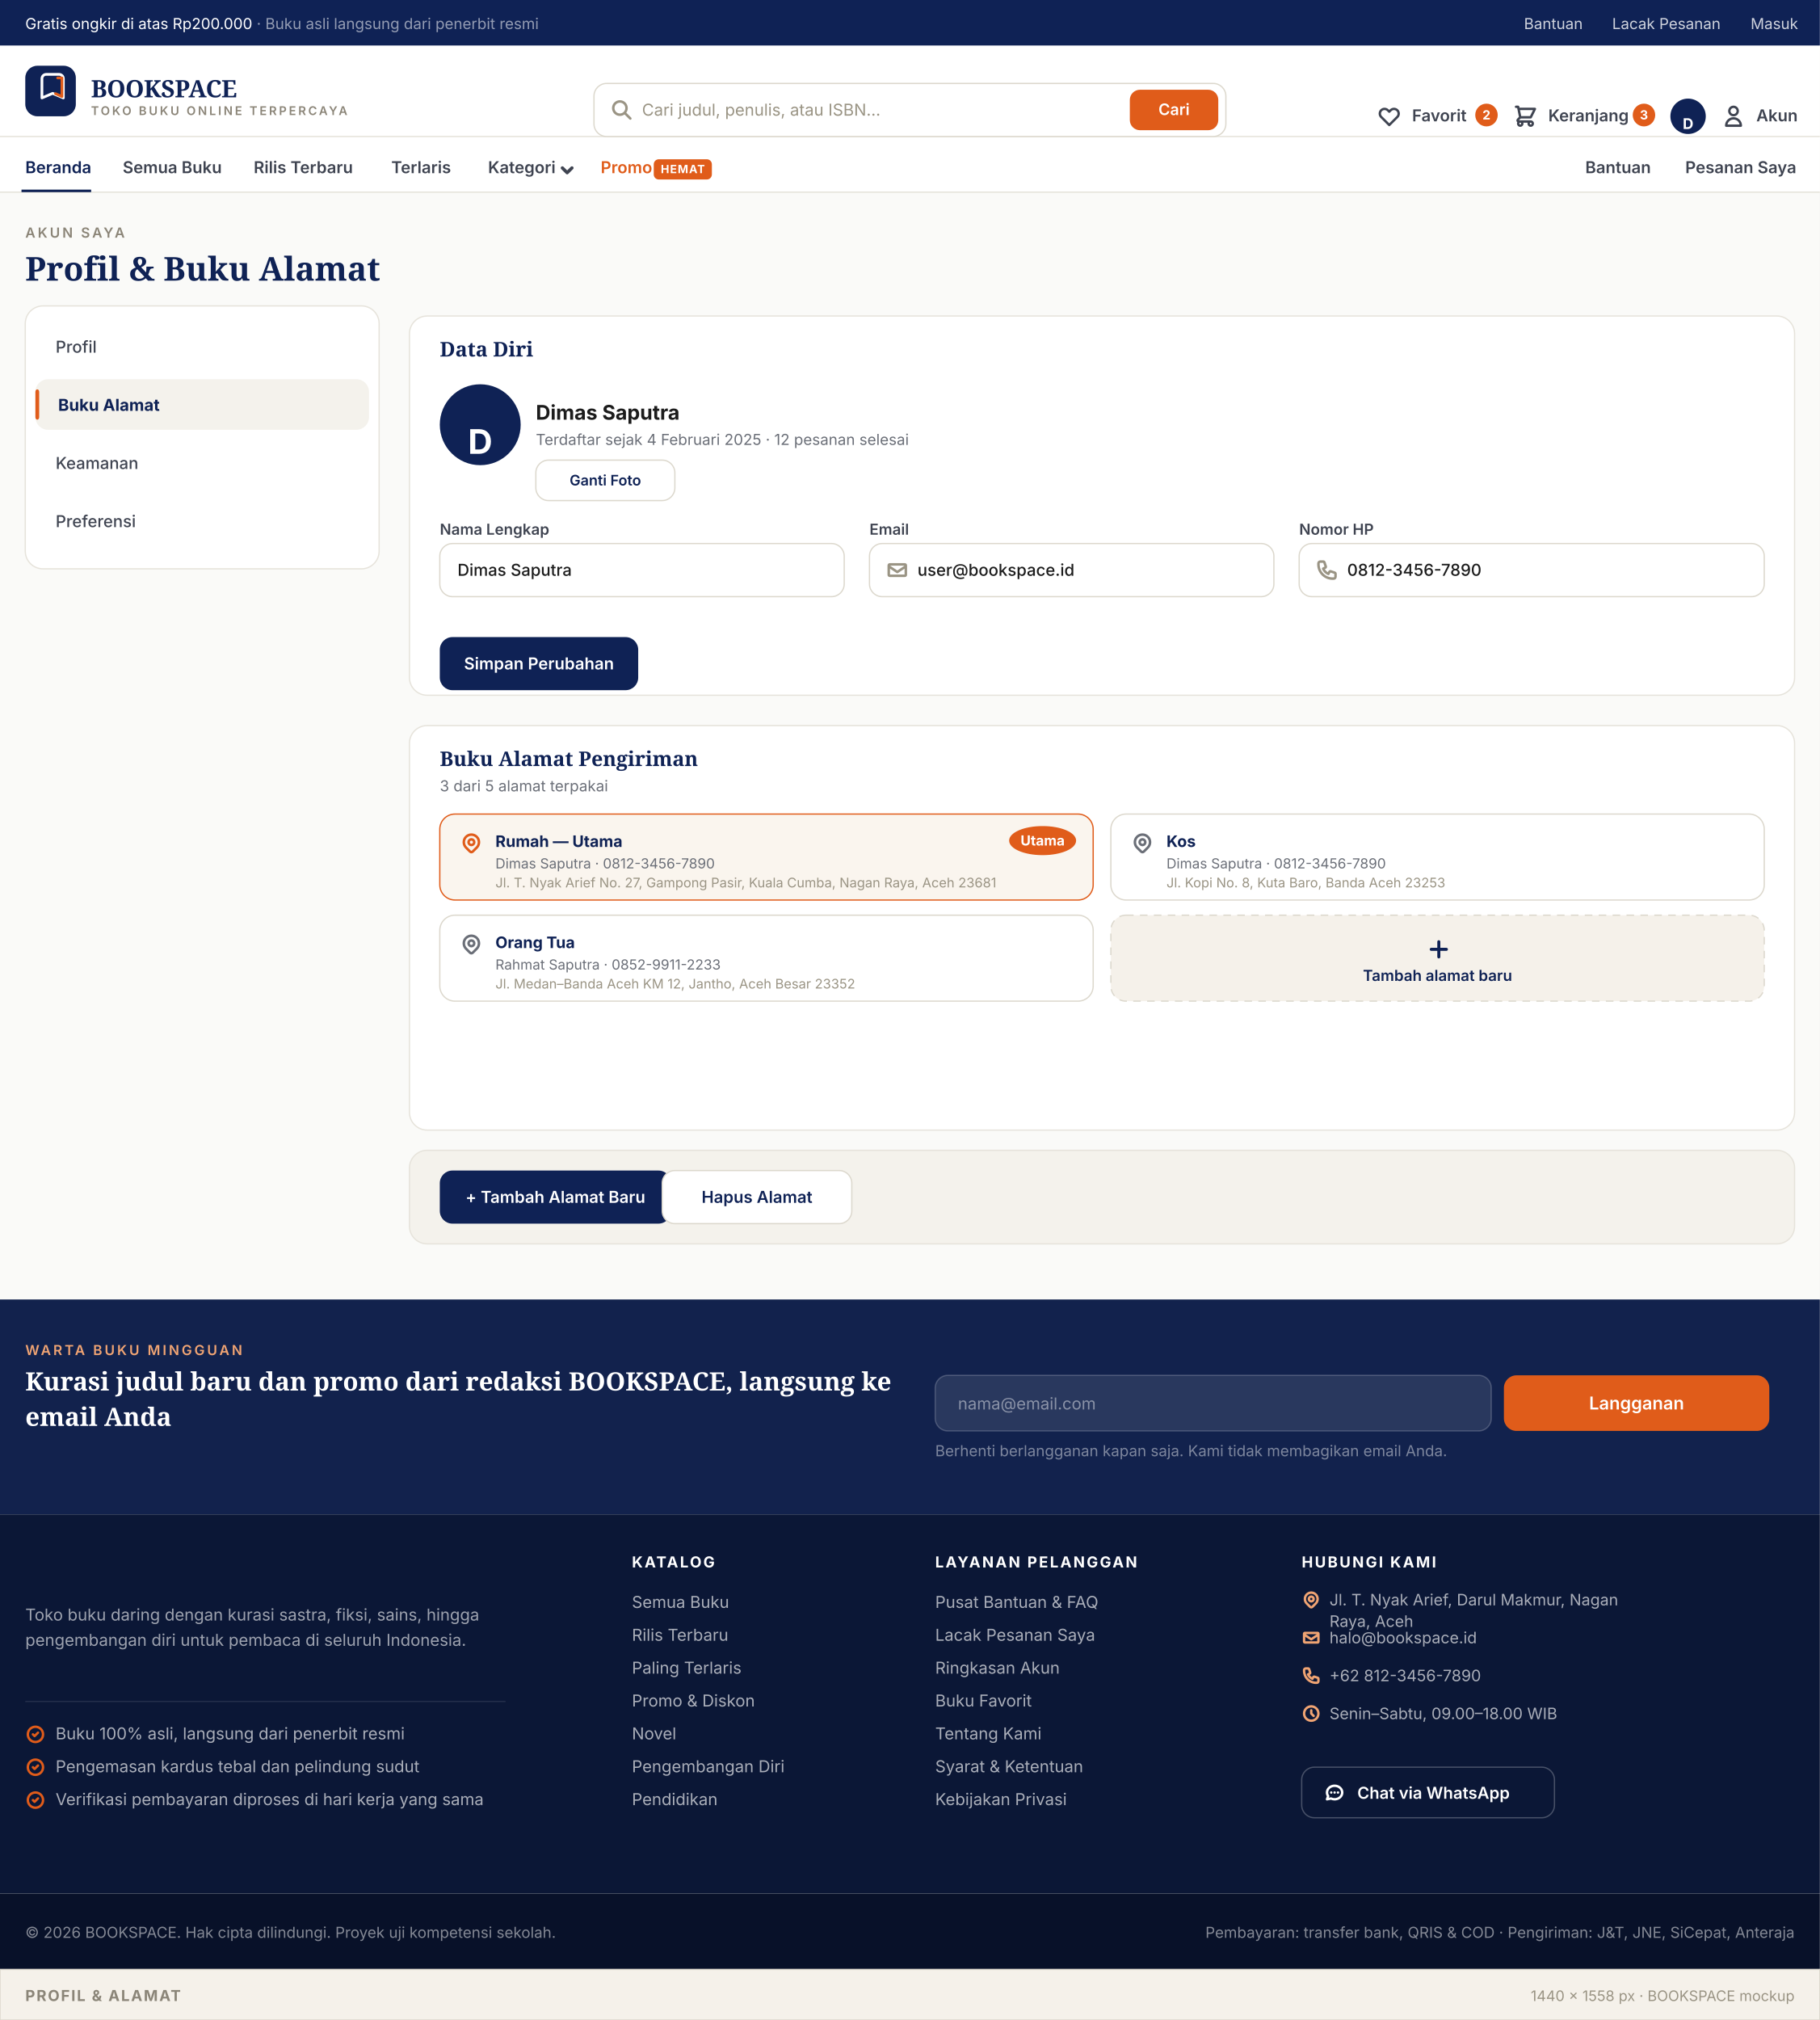
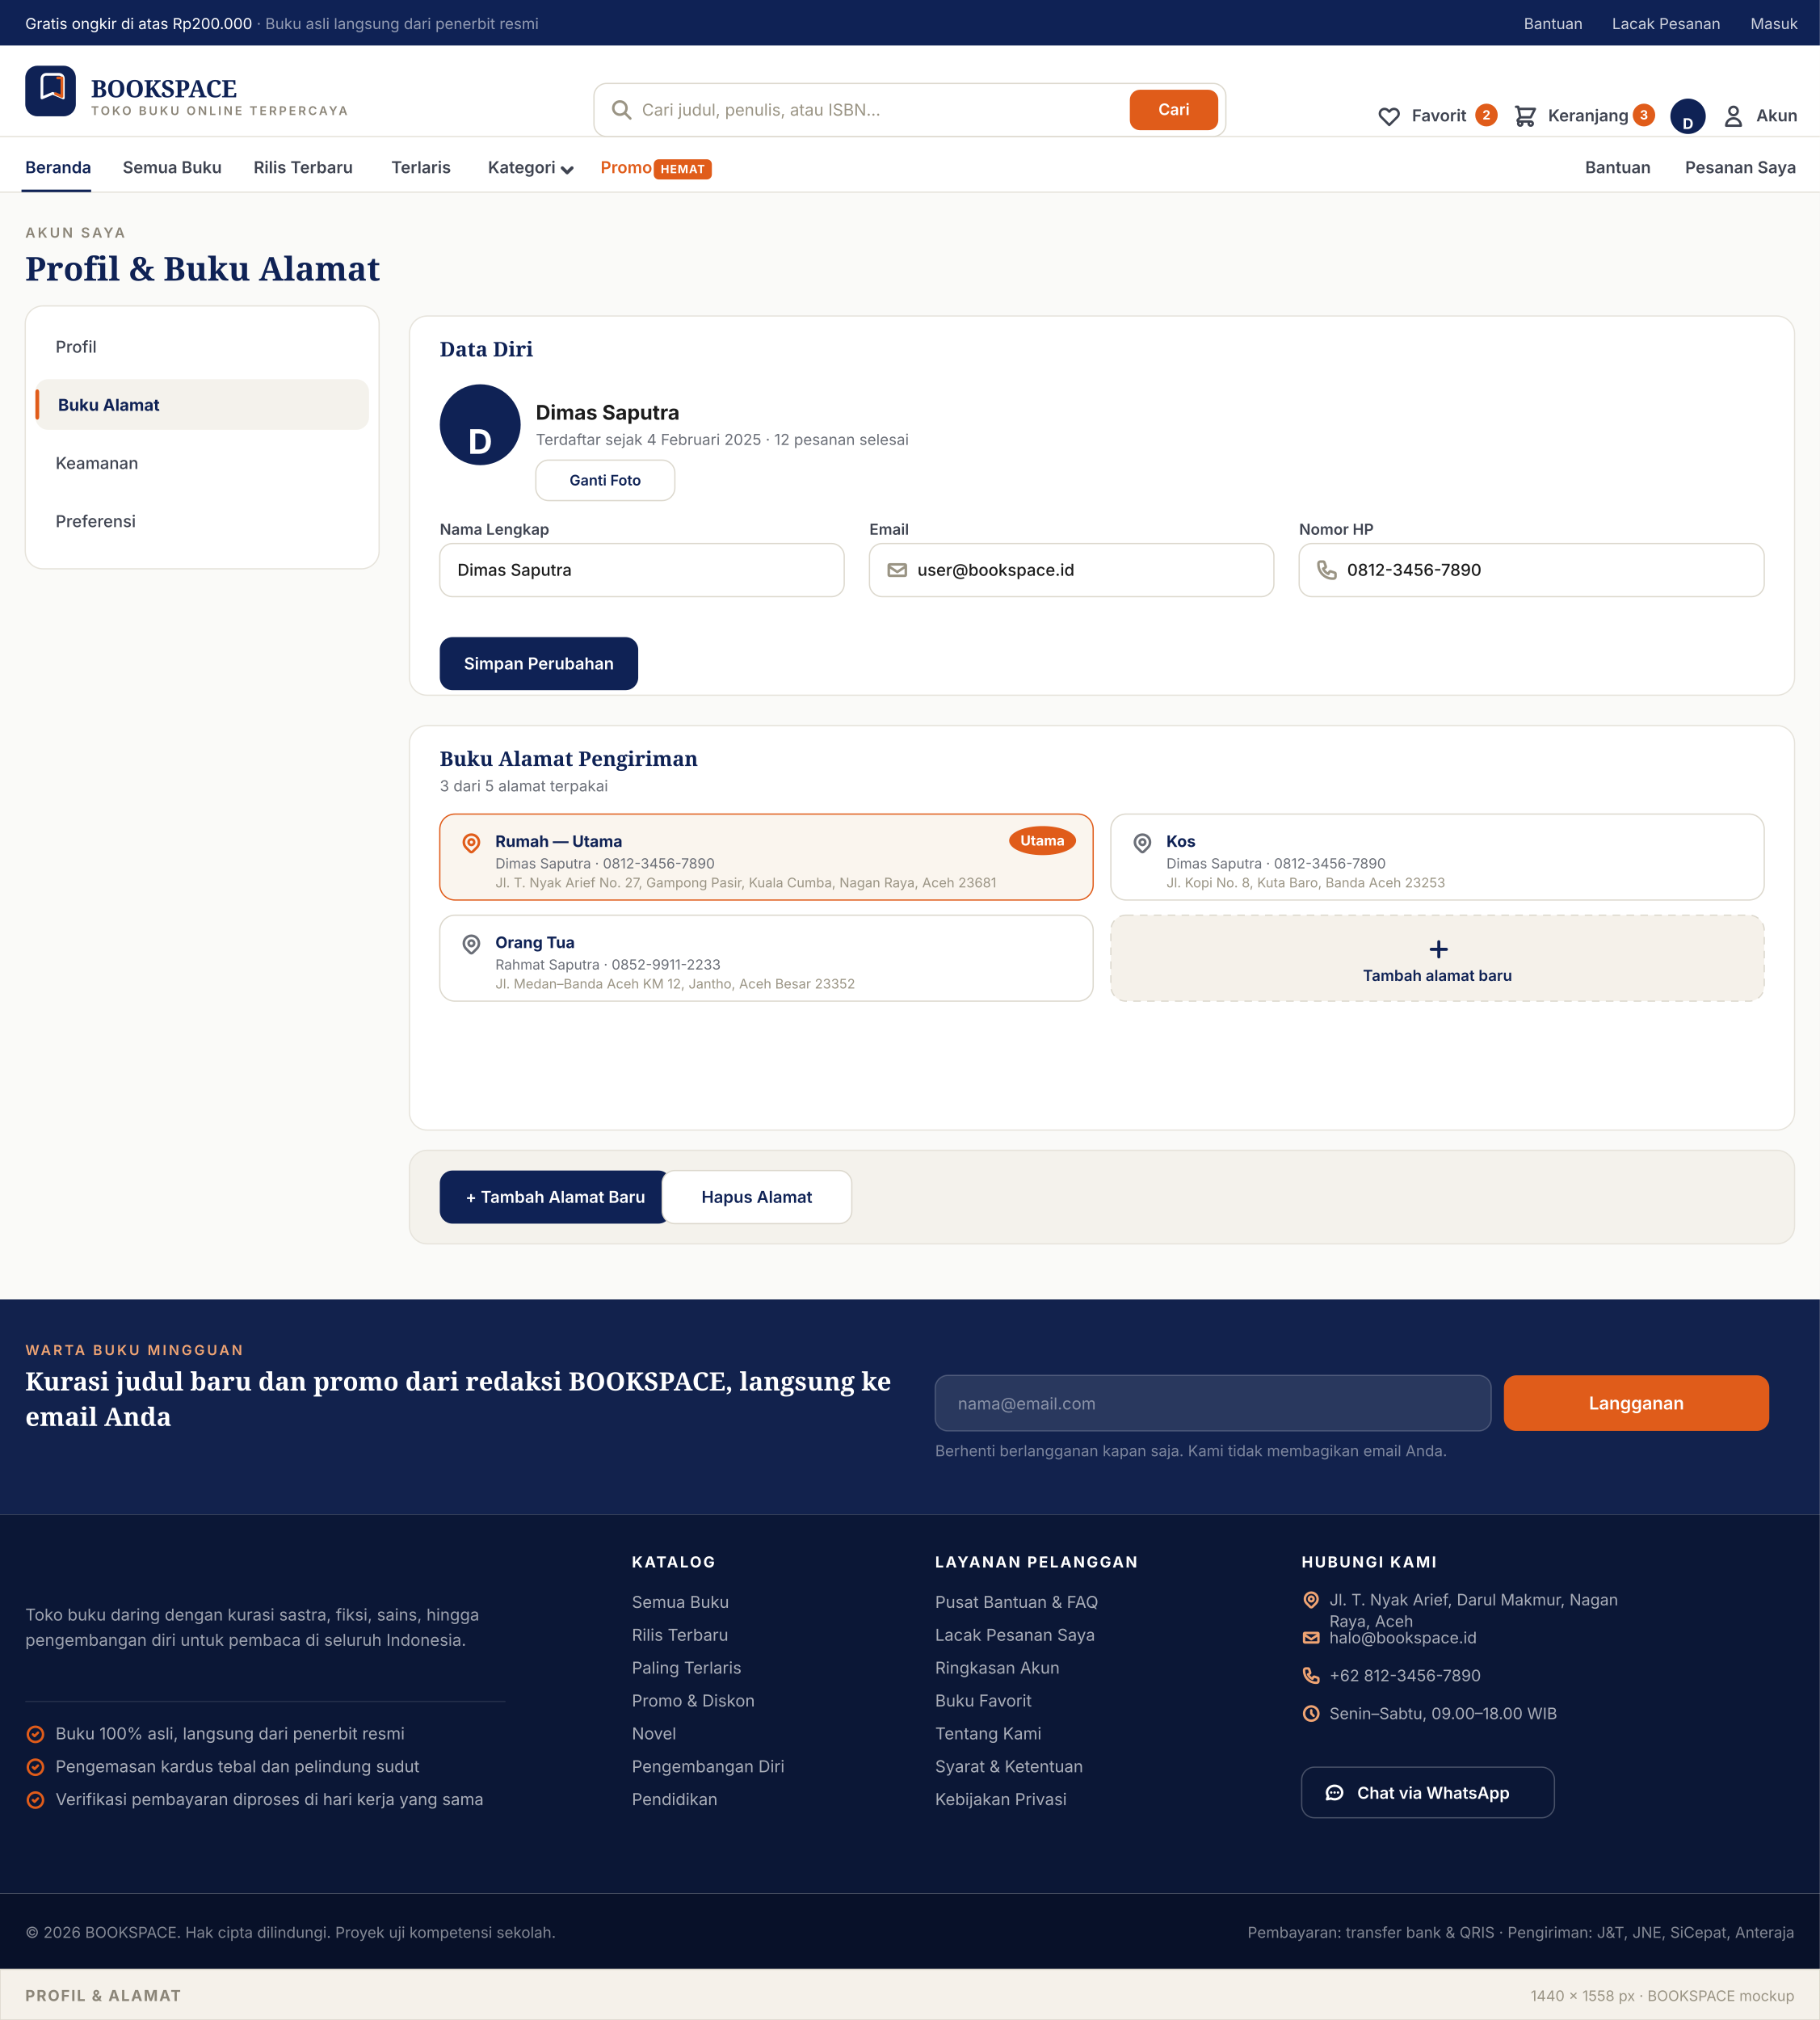
<svg xmlns="http://www.w3.org/2000/svg" id="12 Profil &amp; Alamat" width="1440" height="1598" viewBox="0 0 1440 1598">
  <rect x="0" y="0" width="1440" height="1558" rx="0" fill="#fafaf8" />
  <g>
    <rect x="0" y="0" width="1440" height="152" rx="0" fill="#ffffff" />
    <rect x="0" y="0" width="1440" height="36" rx="0" fill="#0f2255" />
    <text x="20" y="23" font-family="Inter, Helvetica, Arial, sans-serif" font-size="12" font-weight="400" text-anchor="start" fill="#ffffff">Gratis ongkir di atas Rp200.000</text>
    <text x="203.08" y="23" font-family="Inter, Helvetica, Arial, sans-serif" font-size="12" font-weight="400" text-anchor="start" fill="rgba(255,255,255,.55)">· Buku asli langsung dari penerbit resmi</text>
    <text x="1385.2" y="23" font-family="Inter, Helvetica, Arial, sans-serif" font-size="12" font-weight="400" text-anchor="start" fill="rgba(255,255,255,.8)">Masuk</text>
    <text x="1275.68" y="23" font-family="Inter, Helvetica, Arial, sans-serif" font-size="12" font-weight="400" text-anchor="start" fill="rgba(255,255,255,.8)">Lacak Pesanan</text>
    <text x="1205.88" y="23" font-family="Inter, Helvetica, Arial, sans-serif" font-size="12" font-weight="400" text-anchor="start" fill="rgba(255,255,255,.8)">Bantuan</text>
    <line x1="0" y1="108" x2="1440" y2="108" stroke="#e6e3db" stroke-width="1" />
    <rect x="20" y="52" width="40" height="40" rx="9.6" fill="#0f2255" />
    <path d="M6 5.5a3 3 0 013-3h9a3 3 0 013 3v13.5l-7.5-3.2L6 19V5.5z" fill="none" stroke="#ffffff" stroke-width="1.9" stroke-linecap="round" stroke-linejoin="round" transform="translate(26.4,56) scale(1.13)" />
    <path d="M17 5h3v13l-4.5-2" fill="none" stroke="#e05c1a" stroke-width="1.9" stroke-linecap="round" stroke-linejoin="round" transform="translate(26.4,56) scale(1.13)" />
    <text x="72" y="77" font-family="Lora, Georgia, serif" font-size="19" font-weight="700" letter-spacing="-0.3" text-anchor="start" fill="#0f2255">BOOKSPACE</text>
    <text x="72" y="91" font-family="Inter, Helvetica, Arial, sans-serif" font-size="9.5" font-weight="600" letter-spacing="1.7" text-anchor="start" fill="#8b8578">TOKO BUKU ONLINE TERPERCAYA</text>
    <rect x="470" y="66" width="500" height="42" rx="10" fill="#ffffff" stroke="#dcd8cd" stroke-width="1" />
    <g transform="translate(483,78) scale(0.75)">
      <path d="M21 21l-6-6m2-5a7 7 0 11-14 0 7 7 0 0114 0z" fill="none" stroke="#9a9484" stroke-width="2.67" stroke-linecap="round" stroke-linejoin="round" />
    </g>
    <text x="508" y="91.5" font-family="Inter, Helvetica, Arial, sans-serif" font-size="13" font-weight="400" text-anchor="start" fill="#9a9484">Cari judul, penulis, atau ISBN…</text>
    <rect x="894" y="71" width="70" height="32" rx="8" fill="#e05c1a" />
    <text x="929" y="91" font-family="Inter, Helvetica, Arial, sans-serif" font-size="12.5" font-weight="600" text-anchor="middle" fill="#ffffff">Cari</text>
    <g transform="translate(1361.73,82) scale(0.83)">
      <path d="M16 7a4 4 0 11-8 0 4 4 0 018 0zM12 14a7 7 0 00-7 7h14a7 7 0 00-7-7z" fill="none" stroke="#3f4451" stroke-width="2.28" stroke-linecap="round" stroke-linejoin="round" />
    </g>
    <text x="1389.73" y="96" font-family="Inter, Helvetica, Arial, sans-serif" font-size="13" font-weight="600" text-anchor="start" fill="#3f4451">Akun</text>
    <circle cx="1335.73" cy="92" r="14" fill="#0f2255" />
    <text x="1335.73" y="102.08" font-family="Inter, Helvetica, Arial, sans-serif" font-size="11.76" font-weight="700" text-anchor="middle" fill="#ffffff">D</text>
    <g transform="translate(1197.11,82) scale(0.83)">
      <path d="M3 3h2l.4 2M7 13h10l4-8H5.4M7 13L5.4 5M7 13l-2.293 2.293c-.63.63-.184 1.707.707 1.707H17m0 0a2 2 0 100 4 2 2 0 000-4zm-8 2a2 2 0 11-4 0 2 2 0 014 0z" fill="none" stroke="#3f4451" stroke-width="2.28" stroke-linecap="round" stroke-linejoin="round" />
    </g>
    <text x="1225.11" y="96" font-family="Inter, Helvetica, Arial, sans-serif" font-size="13" font-weight="600" text-anchor="start" fill="#3f4451">Keranjang</text>
    <rect x="1291.93" y="82" width="17.8" height="18" rx="9" fill="#e05c1a" />
    <text x="1300.83" y="94.5" font-family="Inter, Helvetica, Arial, sans-serif" font-size="10" font-weight="700" text-anchor="middle" fill="#ffffff">3</text>
    <g transform="translate(1089.32,82) scale(0.83)">
      <path d="M4.318 6.318a4.5 4.5 0 000 6.364L12 20.364l7.682-7.682a4.5 4.5 0 00-6.364-6.364L12 7.636l-1.318-1.318a4.5 4.5 0 00-6.364 0z" fill="none" stroke="#3f4451" stroke-width="2.28" stroke-linecap="round" stroke-linejoin="round" />
    </g>
    <text x="1117.32" y="96" font-family="Inter, Helvetica, Arial, sans-serif" font-size="13" font-weight="600" text-anchor="start" fill="#3f4451">Favorit</text>
    <rect x="1167.32" y="82" width="17.8" height="18" rx="9" fill="#e05c1a" />
    <text x="1176.22" y="94.5" font-family="Inter, Helvetica, Arial, sans-serif" font-size="10" font-weight="700" text-anchor="middle" fill="#ffffff">2</text>
    <line x1="0" y1="152" x2="1440" y2="152" stroke="#e6e3db" stroke-width="1" />
    <text x="20" y="137" font-family="Inter, Helvetica, Arial, sans-serif" font-size="13" font-weight="600" text-anchor="start" fill="#0f2255">Beranda</text>
    <rect x="17" y="150" width="55.11" height="2" rx="0" fill="#0f2255" />
    <text x="97.11" y="137" font-family="Inter, Helvetica, Arial, sans-serif" font-size="13" font-weight="600" text-anchor="start" fill="#3f4451">Semua Buku</text>
    <text x="200.73" y="137" font-family="Inter, Helvetica, Arial, sans-serif" font-size="13" font-weight="600" text-anchor="start" fill="#3f4451">Rilis Terbaru</text>
    <text x="309.59" y="137" font-family="Inter, Helvetica, Arial, sans-serif" font-size="13" font-weight="600" text-anchor="start" fill="#3f4451">Terlaris</text>
    <text x="386.16" y="137" font-family="Inter, Helvetica, Arial, sans-serif" font-size="13" font-weight="600" text-anchor="start" fill="#3f4451">Kategori</text>
    <g transform="translate(442.29,128) scale(0.54)">
      <path d="M19 9l-7 7-7-7" fill="none" stroke="#3f4451" stroke-width="4.8" stroke-linecap="round" stroke-linejoin="round" />
    </g>
    <text x="475.29" y="137" font-family="Inter, Helvetica, Arial, sans-serif" font-size="13" font-weight="600" text-anchor="start" fill="#e05c1a">Promo</text>
    <rect x="517.29" y="126" width="46" height="16" rx="4" fill="#e05c1a" />
    <text x="540.29" y="137" font-family="Inter, Helvetica, Arial, sans-serif" font-size="9" font-weight="700" letter-spacing="0.6" text-anchor="middle" fill="#ffffff">HEMAT</text>
    <text x="1333.48" y="137" font-family="Inter, Helvetica, Arial, sans-serif" font-size="13" font-weight="600" text-anchor="start" fill="#3f4451">Pesanan Saya</text>
    <text x="1254.37" y="137" font-family="Inter, Helvetica, Arial, sans-serif" font-size="13" font-weight="600" text-anchor="start" fill="#3f4451">Bantuan</text>
    <text x="20" y="188" font-family="Inter, Helvetica, Arial, sans-serif" font-size="11" font-weight="600" letter-spacing="1.82" text-anchor="start" fill="#8b8578">AKUN SAYA</text>
    <text x="20" y="222" font-family="Lora, Georgia, serif" font-size="26" font-weight="700" text-anchor="start" fill="#0f2255">Profil &amp; Buku Alamat</text>
    <rect x="20" y="242" width="280" height="208" rx="14" fill="#ffffff" stroke="#e6e3db" stroke-width="1" />
    <text x="44" y="279" font-family="Inter, Helvetica, Arial, sans-serif" font-size="13" font-weight="500" text-anchor="start" fill="#3f4451">Profil</text>
    <rect x="28" y="300" width="264" height="40" rx="10" fill="#f4f2ec" />
    <rect x="28" y="308" width="3" height="24" rx="2" fill="#e05c1a" />
    <text x="46" y="325" font-family="Inter, Helvetica, Arial, sans-serif" font-size="13" font-weight="700" text-anchor="start" fill="#0f2255">Buku Alamat</text>
    <text x="44" y="371" font-family="Inter, Helvetica, Arial, sans-serif" font-size="13" font-weight="500" text-anchor="start" fill="#3f4451">Keamanan</text>
    <text x="44" y="417" font-family="Inter, Helvetica, Arial, sans-serif" font-size="13" font-weight="500" text-anchor="start" fill="#3f4451">Preferensi</text>
    <rect x="324" y="250" width="1096" height="300" rx="14" fill="#ffffff" stroke="#e6e3db" stroke-width="1" />
    <text x="348" y="282" font-family="Lora, Georgia, serif" font-size="16" font-weight="700" text-anchor="start" fill="#0f2255">Data Diri</text>
    <circle cx="380" cy="336" r="32" fill="#0f2255" />
    <text x="380" y="359.04" font-family="Inter, Helvetica, Arial, sans-serif" font-size="26.88" font-weight="700" text-anchor="middle" fill="#ffffff">D</text>
    <text x="424" y="332" font-family="Inter, Helvetica, Arial, sans-serif" font-size="16" font-weight="700" text-anchor="start" fill="#1c1c1c">Dimas Saputra</text>
    <text x="424" y="352" font-family="Inter, Helvetica, Arial, sans-serif" font-size="12" font-weight="400" text-anchor="start" fill="#6b6f78">Terdaftar sejak 4 Februari 2025 · 12 pesanan selesai</text>
    <rect x="424" y="364" width="110" height="32" rx="10" fill="#ffffff" stroke="#dcd8cd" stroke-width="1" />
    <text x="479" y="384.03" font-family="Inter, Helvetica, Arial, sans-serif" font-size="11.5" font-weight="600" text-anchor="middle" fill="#0f2255">Ganti Foto</text>
    <text x="348" y="423" font-family="Inter, Helvetica, Arial, sans-serif" font-size="12" font-weight="600" text-anchor="start" fill="#3f4451">Nama Lengkap</text>
    <rect x="348" y="430" width="320" height="42" rx="10" fill="#ffffff" stroke="#dcd8cd" stroke-width="1" />
    <text x="362" y="455.5" font-family="Inter, Helvetica, Arial, sans-serif" font-size="13" font-weight="500" text-anchor="start" fill="#1c1c1c">Dimas Saputra</text>
    <text x="688" y="423" font-family="Inter, Helvetica, Arial, sans-serif" font-size="12" font-weight="600" text-anchor="start" fill="#3f4451">Email</text>
    <rect x="688" y="430" width="320" height="42" rx="10" fill="#ffffff" stroke="#dcd8cd" stroke-width="1" />
    <g transform="translate(701,442) scale(0.75)">
      <path d="M3 8l9 6 9-6M4 6h16a1 1 0 011 1v10a1 1 0 01-1 1H4a1 1 0 01-1-1V7a1 1 0 011-1z" fill="none" stroke="#9a9484" stroke-width="2.67" stroke-linecap="round" stroke-linejoin="round" />
    </g>
    <text x="726" y="455.5" font-family="Inter, Helvetica, Arial, sans-serif" font-size="13" font-weight="500" text-anchor="start" fill="#1c1c1c">user@bookspace.id</text>
    <text x="1028" y="423" font-family="Inter, Helvetica, Arial, sans-serif" font-size="12" font-weight="600" text-anchor="start" fill="#3f4451">Nomor HP</text>
    <rect x="1028" y="430" width="368" height="42" rx="10" fill="#ffffff" stroke="#dcd8cd" stroke-width="1" />
    <g transform="translate(1041,442) scale(0.75)">
      <path d="M3 5a2 2 0 012-2h3.28a1 1 0 01.948.684l1.498 4.493a1 1 0 01-.502 1.21l-2.257 1.13a11.042 11.042 0 005.516 5.516l1.13-2.257a1 1 0 011.21-.502l4.493 1.498a1 1 0 01.684.949V19a2 2 0 01-2 2h-1C9.716 21 3 14.284 3 6V5z" fill="none" stroke="#9a9484" stroke-width="2.67" stroke-linecap="round" stroke-linejoin="round" />
    </g>
    <text x="1066" y="455.5" font-family="Inter, Helvetica, Arial, sans-serif" font-size="13" font-weight="500" text-anchor="start" fill="#1c1c1c">0812-3456-7890</text>
    <rect x="348" y="504" width="157" height="42" rx="10" fill="#0f2255" />
    <text x="426.5" y="529.55" font-family="Inter, Helvetica, Arial, sans-serif" font-size="13" font-weight="600" text-anchor="middle" fill="#ffffff">Simpan Perubahan</text>
    <rect x="324" y="574" width="1096" height="320" rx="14" fill="#ffffff" stroke="#e6e3db" stroke-width="1" />
    <text x="348" y="606" font-family="Lora, Georgia, serif" font-size="16" font-weight="700" text-anchor="start" fill="#0f2255">Buku Alamat Pengiriman</text>
    <text x="348" y="626" font-family="Inter, Helvetica, Arial, sans-serif" font-size="12" font-weight="400" text-anchor="start" fill="#6b6f78">3 dari 5 alamat terpakai</text>
    <rect x="348" y="644" width="517" height="68" rx="12" fill="#faf5ee" stroke="#e05c1a" stroke-width="1" />
    <g transform="translate(364,658) scale(0.75)">
      <path d="M17.657 16.657L13.414 20.9a1.998 1.998 0 01-2.827 0l-4.244-4.243a8 8 0 1111.314 0zM15 11a3 3 0 11-6 0 3 3 0 016 0z" fill="none" stroke="#e05c1a" stroke-width="2.67" stroke-linecap="round" stroke-linejoin="round" />
    </g>
    <text x="392" y="670" font-family="Inter, Helvetica, Arial, sans-serif" font-size="12.5" font-weight="700" text-anchor="start" fill="#0f2255">Rumah — Utama</text>
    <text x="392" y="687" font-family="Inter, Helvetica, Arial, sans-serif" font-size="11" font-weight="400" text-anchor="start" fill="#6b6f78">Dimas Saputra · 0812-3456-7890</text>
    <text x="392" y="702" font-family="Inter, Helvetica, Arial, sans-serif" font-size="10.5" font-weight="400" text-anchor="start" fill="#9a9484">Jl. T. Nyak Arief No. 27, Gampong Pasir, Kuala Cumba, Nagan Raya, Aceh 23681</text>
    <rect x="799" y="654" width="52" height="22" rx="999" fill="#e05c1a" stroke="#e05c1a" stroke-width="1" />
    <text x="825" y="668.85" font-family="Inter, Helvetica, Arial, sans-serif" font-size="11" font-weight="700" text-anchor="middle" fill="#ffffff">Utama</text>
    <rect x="879" y="644" width="517" height="68" rx="12" fill="#ffffff" stroke="#dcd8cd" stroke-width="1" />
    <g transform="translate(895,658) scale(0.75)">
      <path d="M17.657 16.657L13.414 20.9a1.998 1.998 0 01-2.827 0l-4.244-4.243a8 8 0 1111.314 0zM15 11a3 3 0 11-6 0 3 3 0 016 0z" fill="none" stroke="#6b6f78" stroke-width="2.67" stroke-linecap="round" stroke-linejoin="round" />
    </g>
    <text x="923" y="670" font-family="Inter, Helvetica, Arial, sans-serif" font-size="12.5" font-weight="700" text-anchor="start" fill="#0f2255">Kos</text>
    <text x="923" y="687" font-family="Inter, Helvetica, Arial, sans-serif" font-size="11" font-weight="400" text-anchor="start" fill="#6b6f78">Dimas Saputra · 0812-3456-7890</text>
    <text x="923" y="702" font-family="Inter, Helvetica, Arial, sans-serif" font-size="10.5" font-weight="400" text-anchor="start" fill="#9a9484">Jl. Kopi No. 8, Kuta Baro, Banda Aceh 23253</text>
    <rect x="348" y="724" width="517" height="68" rx="12" fill="#ffffff" stroke="#dcd8cd" stroke-width="1" />
    <g transform="translate(364,738) scale(0.75)">
      <path d="M17.657 16.657L13.414 20.9a1.998 1.998 0 01-2.827 0l-4.244-4.243a8 8 0 1111.314 0zM15 11a3 3 0 11-6 0 3 3 0 016 0z" fill="none" stroke="#6b6f78" stroke-width="2.67" stroke-linecap="round" stroke-linejoin="round" />
    </g>
    <text x="392" y="750" font-family="Inter, Helvetica, Arial, sans-serif" font-size="12.5" font-weight="700" text-anchor="start" fill="#0f2255">Orang Tua</text>
    <text x="392" y="767" font-family="Inter, Helvetica, Arial, sans-serif" font-size="11" font-weight="400" text-anchor="start" fill="#6b6f78">Rahmat Saputra · 0852-9911-2233</text>
    <text x="392" y="782" font-family="Inter, Helvetica, Arial, sans-serif" font-size="10.5" font-weight="400" text-anchor="start" fill="#9a9484">Jl. Medan–Banda Aceh KM 12, Jantho, Aceh Besar 23352</text>
    <rect x="879" y="724" width="517" height="68" rx="12" fill="#f5f1ea" stroke="#dcd8cd" stroke-width="1" stroke-dasharray="6 5" />
    <g transform="translate(1129.5,742) scale(0.75)">
      <path d="M12 4v16m8-8H4" fill="none" stroke="#0f2255" stroke-width="3.2" stroke-linecap="round" stroke-linejoin="round" />
    </g>
    <text x="1137.5" y="776" font-family="Inter, Helvetica, Arial, sans-serif" font-size="12" font-weight="600" text-anchor="middle" fill="#0f2255">Tambah alamat baru</text>
    <rect x="324" y="910" width="1096" height="74" rx="14" fill="#f4f2ec" stroke="#e6e3db" stroke-width="1" />
    <rect x="348" y="926" width="183" height="42" rx="10" fill="#0f2255" />
    <text x="439.5" y="951.55" font-family="Inter, Helvetica, Arial, sans-serif" font-size="13" font-weight="600" text-anchor="middle" fill="#ffffff">+ Tambah Alamat Baru</text>
    <rect x="524" y="926" width="150" height="42" rx="10" fill="#ffffff" stroke="#dcd8cd" stroke-width="1" />
    <text x="599" y="951.55" font-family="Inter, Helvetica, Arial, sans-serif" font-size="13" font-weight="600" text-anchor="middle" fill="#0f2255">Hapus Alamat</text>
    <rect x="0" y="1028" width="1440" height="170" rx="0" fill="#12224d" />
    <text x="20" y="1072" font-family="Inter, Helvetica, Arial, sans-serif" font-size="11" font-weight="600" letter-spacing="1.82" text-anchor="start" fill="#f0a473">WARTA BUKU MINGGUAN</text>
    <text x="20" y="1100" font-family="Lora, Georgia, serif" font-size="20" font-weight="700" text-anchor="start" fill="#ffffff">Kurasi judul baru dan promo dari redaksi BOOKSPACE, langsung ke</text>
    <text x="20" y="1128" font-family="Lora, Georgia, serif" font-size="20" font-weight="700" text-anchor="start" fill="#ffffff">email Anda</text>
    <rect x="740" y="1088" width="440" height="44" rx="10" fill="rgba(255,255,255,.1)" stroke="rgba(255,255,255,.2)" stroke-width="1" />
    <text x="758" y="1115" font-family="Inter, Helvetica, Arial, sans-serif" font-size="13" font-weight="400" text-anchor="start" fill="rgba(255,255,255,.45)">nama@email.com</text>
    <rect x="1190" y="1088" width="210" height="44" rx="10" fill="#e05c1a" />
    <text x="1295" y="1115" font-family="Inter, Helvetica, Arial, sans-serif" font-size="14" font-weight="600" text-anchor="middle" fill="#ffffff">Langganan</text>
    <text x="740" y="1152" font-family="Inter, Helvetica, Arial, sans-serif" font-size="12" font-weight="400" text-anchor="start" fill="rgba(255,255,255,.45)">Berhenti berlangganan kapan saja. Kami tidak membagikan email Anda.</text>
    <rect x="0" y="1198" width="1440" height="300" rx="0" fill="#0b1736" />[object Object]<text x="20" y="1282" font-family="Inter, Helvetica, Arial, sans-serif" font-size="13" font-weight="400" text-anchor="start" fill="rgba(255,255,255,.6)">Toko buku daring dengan kurasi sastra, fiksi, sains, hingga</text>
    <text x="20" y="1302" font-family="Inter, Helvetica, Arial, sans-serif" font-size="13" font-weight="400" text-anchor="start" fill="rgba(255,255,255,.6)">pengembangan diri untuk pembaca di seluruh Indonesia.</text>
    <line x1="20" y1="1346" x2="400" y2="1346" stroke="rgba(255,255,255,.1)" stroke-width="1" />
    <g transform="translate(20,1364) scale(0.67)">
      <path d="M9 12l2 2 4-4m6 2a9 9 0 11-18 0 9 9 0 0118 0z" fill="none" stroke="#e05c1a" stroke-width="2.85" stroke-linecap="round" stroke-linejoin="round" />
    </g>
    <text x="44" y="1376" font-family="Inter, Helvetica, Arial, sans-serif" font-size="13" font-weight="400" text-anchor="start" fill="rgba(255,255,255,.65)">Buku 100% asli, langsung dari penerbit resmi</text>
    <g transform="translate(20,1390) scale(0.67)">
      <path d="M9 12l2 2 4-4m6 2a9 9 0 11-18 0 9 9 0 0118 0z" fill="none" stroke="#e05c1a" stroke-width="2.85" stroke-linecap="round" stroke-linejoin="round" />
    </g>
    <text x="44" y="1402" font-family="Inter, Helvetica, Arial, sans-serif" font-size="13" font-weight="400" text-anchor="start" fill="rgba(255,255,255,.65)">Pengemasan kardus tebal dan pelindung sudut</text>
    <g transform="translate(20,1416) scale(0.67)">
      <path d="M9 12l2 2 4-4m6 2a9 9 0 11-18 0 9 9 0 0118 0z" fill="none" stroke="#e05c1a" stroke-width="2.85" stroke-linecap="round" stroke-linejoin="round" />
    </g>
    <text x="44" y="1428" font-family="Inter, Helvetica, Arial, sans-serif" font-size="13" font-weight="400" text-anchor="start" fill="rgba(255,255,255,.65)">Verifikasi pembayaran diproses di hari kerja yang sama</text>
    <text x="500" y="1240" font-family="Inter, Helvetica, Arial, sans-serif" font-size="12" font-weight="700" letter-spacing="1.4" text-anchor="start" fill="#ffffff">KATALOG</text>
    <text x="500" y="1272" font-family="Inter, Helvetica, Arial, sans-serif" font-size="13" font-weight="400" text-anchor="start" fill="rgba(255,255,255,.65)">Semua Buku</text>
    <text x="500" y="1298" font-family="Inter, Helvetica, Arial, sans-serif" font-size="13" font-weight="400" text-anchor="start" fill="rgba(255,255,255,.65)">Rilis Terbaru</text>
    <text x="500" y="1324" font-family="Inter, Helvetica, Arial, sans-serif" font-size="13" font-weight="400" text-anchor="start" fill="rgba(255,255,255,.65)">Paling Terlaris</text>
    <text x="500" y="1350" font-family="Inter, Helvetica, Arial, sans-serif" font-size="13" font-weight="400" text-anchor="start" fill="rgba(255,255,255,.65)">Promo &amp; Diskon</text>
    <text x="500" y="1376" font-family="Inter, Helvetica, Arial, sans-serif" font-size="13" font-weight="400" text-anchor="start" fill="rgba(255,255,255,.65)">Novel</text>
    <text x="500" y="1402" font-family="Inter, Helvetica, Arial, sans-serif" font-size="13" font-weight="400" text-anchor="start" fill="rgba(255,255,255,.65)">Pengembangan Diri</text>
    <text x="500" y="1428" font-family="Inter, Helvetica, Arial, sans-serif" font-size="13" font-weight="400" text-anchor="start" fill="rgba(255,255,255,.65)">Pendidikan</text>
    <text x="740" y="1240" font-family="Inter, Helvetica, Arial, sans-serif" font-size="12" font-weight="700" letter-spacing="1.4" text-anchor="start" fill="#ffffff">LAYANAN PELANGGAN</text>
    <text x="740" y="1272" font-family="Inter, Helvetica, Arial, sans-serif" font-size="13" font-weight="400" text-anchor="start" fill="rgba(255,255,255,.65)">Pusat Bantuan &amp; FAQ</text>
    <text x="740" y="1298" font-family="Inter, Helvetica, Arial, sans-serif" font-size="13" font-weight="400" text-anchor="start" fill="rgba(255,255,255,.65)">Lacak Pesanan Saya</text>
    <text x="740" y="1324" font-family="Inter, Helvetica, Arial, sans-serif" font-size="13" font-weight="400" text-anchor="start" fill="rgba(255,255,255,.65)">Ringkasan Akun</text>
    <text x="740" y="1350" font-family="Inter, Helvetica, Arial, sans-serif" font-size="13" font-weight="400" text-anchor="start" fill="rgba(255,255,255,.65)">Buku Favorit</text>
    <text x="740" y="1376" font-family="Inter, Helvetica, Arial, sans-serif" font-size="13" font-weight="400" text-anchor="start" fill="rgba(255,255,255,.65)">Tentang Kami</text>
    <text x="740" y="1402" font-family="Inter, Helvetica, Arial, sans-serif" font-size="13" font-weight="400" text-anchor="start" fill="rgba(255,255,255,.65)">Syarat &amp; Ketentuan</text>
    <text x="740" y="1428" font-family="Inter, Helvetica, Arial, sans-serif" font-size="13" font-weight="400" text-anchor="start" fill="rgba(255,255,255,.65)">Kebijakan Privasi</text>
    <text x="1030" y="1240" font-family="Inter, Helvetica, Arial, sans-serif" font-size="12" font-weight="700" letter-spacing="1.4" text-anchor="start" fill="#ffffff">HUBUNGI KAMI</text>
    <g transform="translate(1030,1258) scale(0.63)">
      <path d="M17.657 16.657L13.414 20.9a1.998 1.998 0 01-2.827 0l-4.244-4.243a8 8 0 1111.314 0zM15 11a3 3 0 11-6 0 3 3 0 016 0z" fill="none" stroke="#f0a473" stroke-width="3.04" stroke-linecap="round" stroke-linejoin="round" />
    </g>
    <text x="1052" y="1270" font-family="Inter, Helvetica, Arial, sans-serif" font-size="12.5" font-weight="400" text-anchor="start" fill="rgba(255,255,255,.65)">Jl. T. Nyak Arief, Darul Makmur, Nagan</text>
    <text x="1052" y="1287" font-family="Inter, Helvetica, Arial, sans-serif" font-size="12.5" font-weight="400" text-anchor="start" fill="rgba(255,255,255,.65)">Raya, Aceh</text>
    <g transform="translate(1030,1288) scale(0.63)">
      <path d="M3 8l9 6 9-6M4 6h16a1 1 0 011 1v10a1 1 0 01-1 1H4a1 1 0 01-1-1V7a1 1 0 011-1z" fill="none" stroke="#f0a473" stroke-width="3.04" stroke-linecap="round" stroke-linejoin="round" />
    </g>
    <text x="1052" y="1300" font-family="Inter, Helvetica, Arial, sans-serif" font-size="12.5" font-weight="400" text-anchor="start" fill="rgba(255,255,255,.65)">halo@bookspace.id</text>
    <g transform="translate(1030,1318) scale(0.63)">
      <path d="M3 5a2 2 0 012-2h3.28a1 1 0 01.948.684l1.498 4.493a1 1 0 01-.502 1.21l-2.257 1.13a11.042 11.042 0 005.516 5.516l1.13-2.257a1 1 0 011.21-.502l4.493 1.498a1 1 0 01.684.949V19a2 2 0 01-2 2h-1C9.716 21 3 14.284 3 6V5z" fill="none" stroke="#f0a473" stroke-width="3.04" stroke-linecap="round" stroke-linejoin="round" />
    </g>
    <text x="1052" y="1330" font-family="Inter, Helvetica, Arial, sans-serif" font-size="12.5" font-weight="400" text-anchor="start" fill="rgba(255,255,255,.65)">+62 812-3456-7890</text>
    <g transform="translate(1030,1348) scale(0.63)">
      <path d="M12 8v4l3 3m6-3a9 9 0 11-18 0 9 9 0 0118 0z" fill="none" stroke="#f0a473" stroke-width="3.04" stroke-linecap="round" stroke-linejoin="round" />
    </g>
    <text x="1052" y="1360" font-family="Inter, Helvetica, Arial, sans-serif" font-size="12.5" font-weight="400" text-anchor="start" fill="rgba(255,255,255,.65)">Senin–Sabtu, 09.00–18.00 WIB</text>
    <rect x="1030" y="1398" width="200" height="40" rx="10" fill="none" stroke="rgba(255,255,255,.25)" stroke-width="1" />
    <g transform="translate(1048,1410) scale(0.67)">
      <path d="M8 12h.01M12 12h.01M16 12h.01M21 12c0 4.418-4.03 8-9 8a9.863 9.863 0 01-4.255-.949L3 20l1.395-3.72C3.512 15.042 3 13.574 3 12c0-4.418 4.03-8 9-8s9 3.582 9 8z" fill="none" stroke="#ffffff" stroke-width="2.85" stroke-linecap="round" stroke-linejoin="round" />
    </g>
    <text x="1074" y="1423" font-family="Inter, Helvetica, Arial, sans-serif" font-size="13" font-weight="600" text-anchor="start" fill="#ffffff">Chat via WhatsApp</text>
    <rect x="0" y="1498" width="1440" height="60" rx="0" fill="#081129" />
    <text x="20" y="1533" font-family="Inter, Helvetica, Arial, sans-serif" font-size="12" font-weight="400" text-anchor="start" fill="rgba(255,255,255,.5)">© 2026 BOOKSPACE. Hak cipta dilindungi. Proyek uji kompetensi sekolah.</text>
-     <text x="1420" y="1533" font-family="Inter, Helvetica, Arial, sans-serif" font-size="12" font-weight="400" text-anchor="end" fill="rgba(255,255,255,.5)">Pembayaran: transfer bank, QRIS &amp; COD · Pengiriman: J&amp;T, JNE, SiCepat, Anteraja</text>
+     <text x="1420" y="1533" font-family="Inter, Helvetica, Arial, sans-serif" font-size="12" font-weight="400" text-anchor="end" fill="rgba(255,255,255,.5)">Pembayaran: transfer bank &amp; QRIS · Pengiriman: J&amp;T, JNE, SiCepat, Anteraja</text>
  </g>
  <rect x="0" y="1558" width="1440" height="40" rx="0" fill="#f5f1ea" stroke="#dcd8cd" stroke-width="1" />
  <text x="20" y="1583" font-family="Inter, Helvetica, Arial, sans-serif" font-size="12" font-weight="700" letter-spacing="1.1" text-anchor="start" fill="#8b8578">PROFIL &amp; ALAMAT</text>
  <text x="1420" y="1583" font-family="Inter, Helvetica, Arial, sans-serif" font-size="11.5" font-weight="400" text-anchor="end" fill="#9a9484">1440 × 1558 px · BOOKSPACE mockup</text>
</svg>
